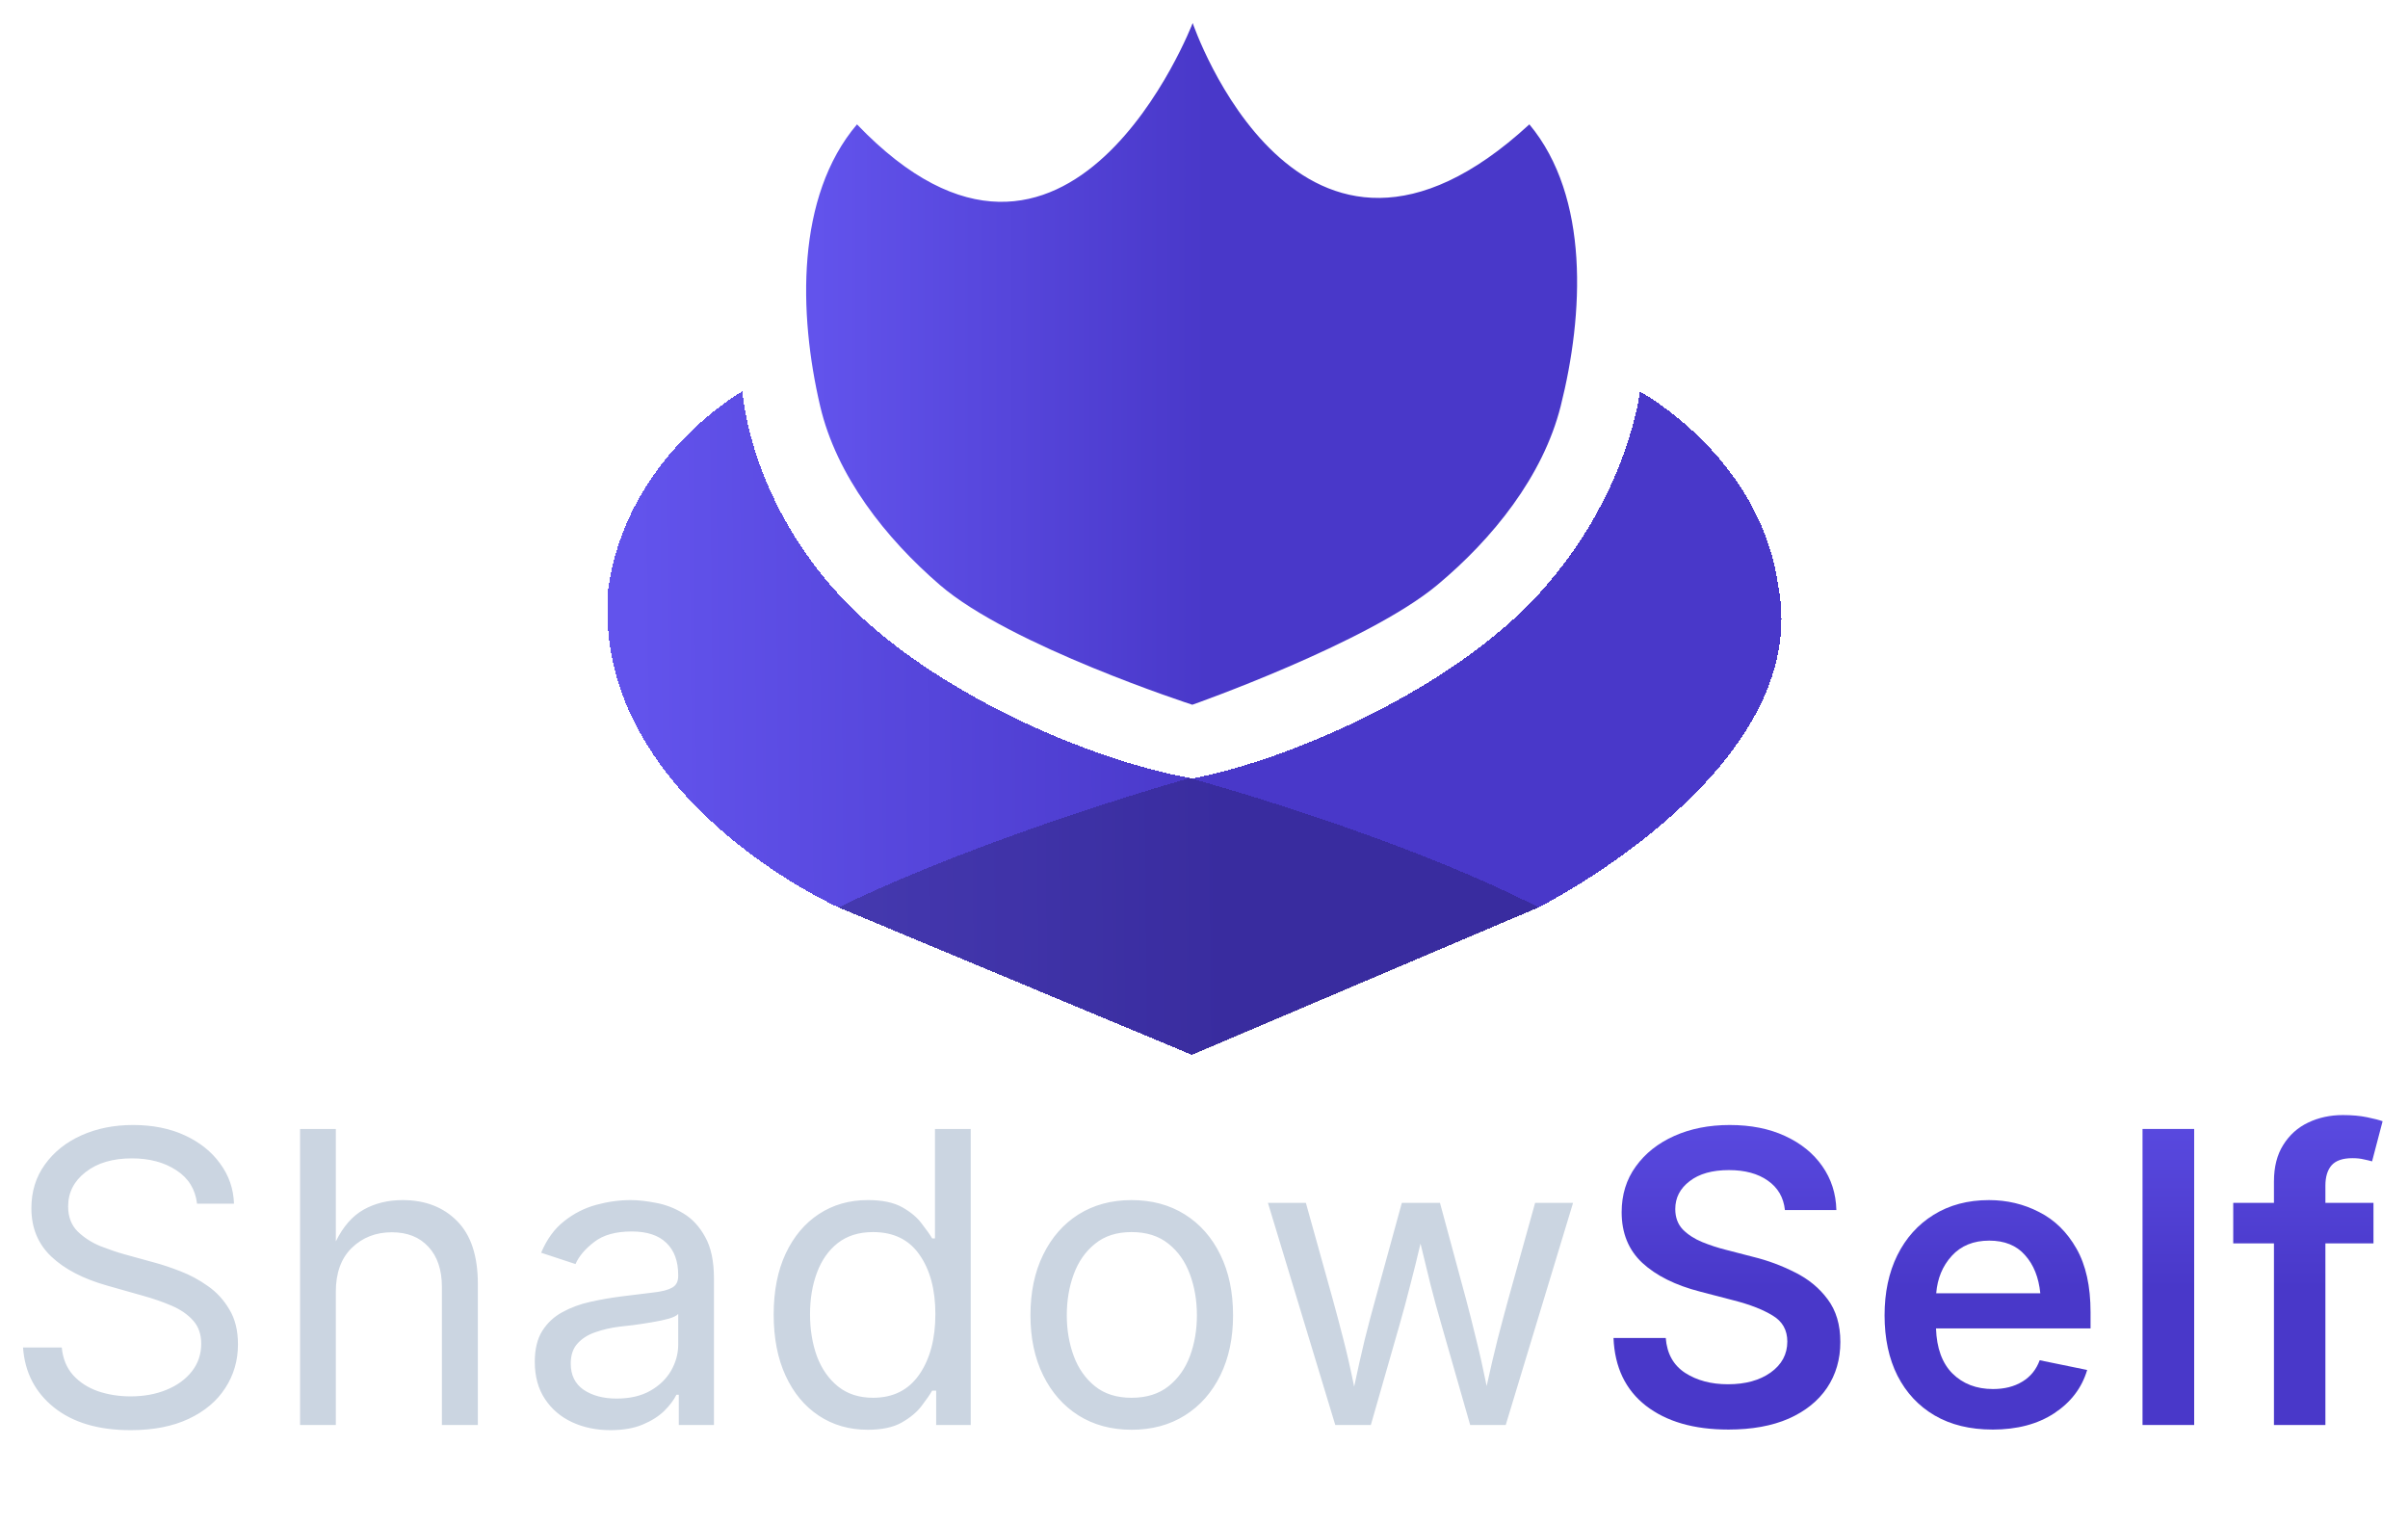
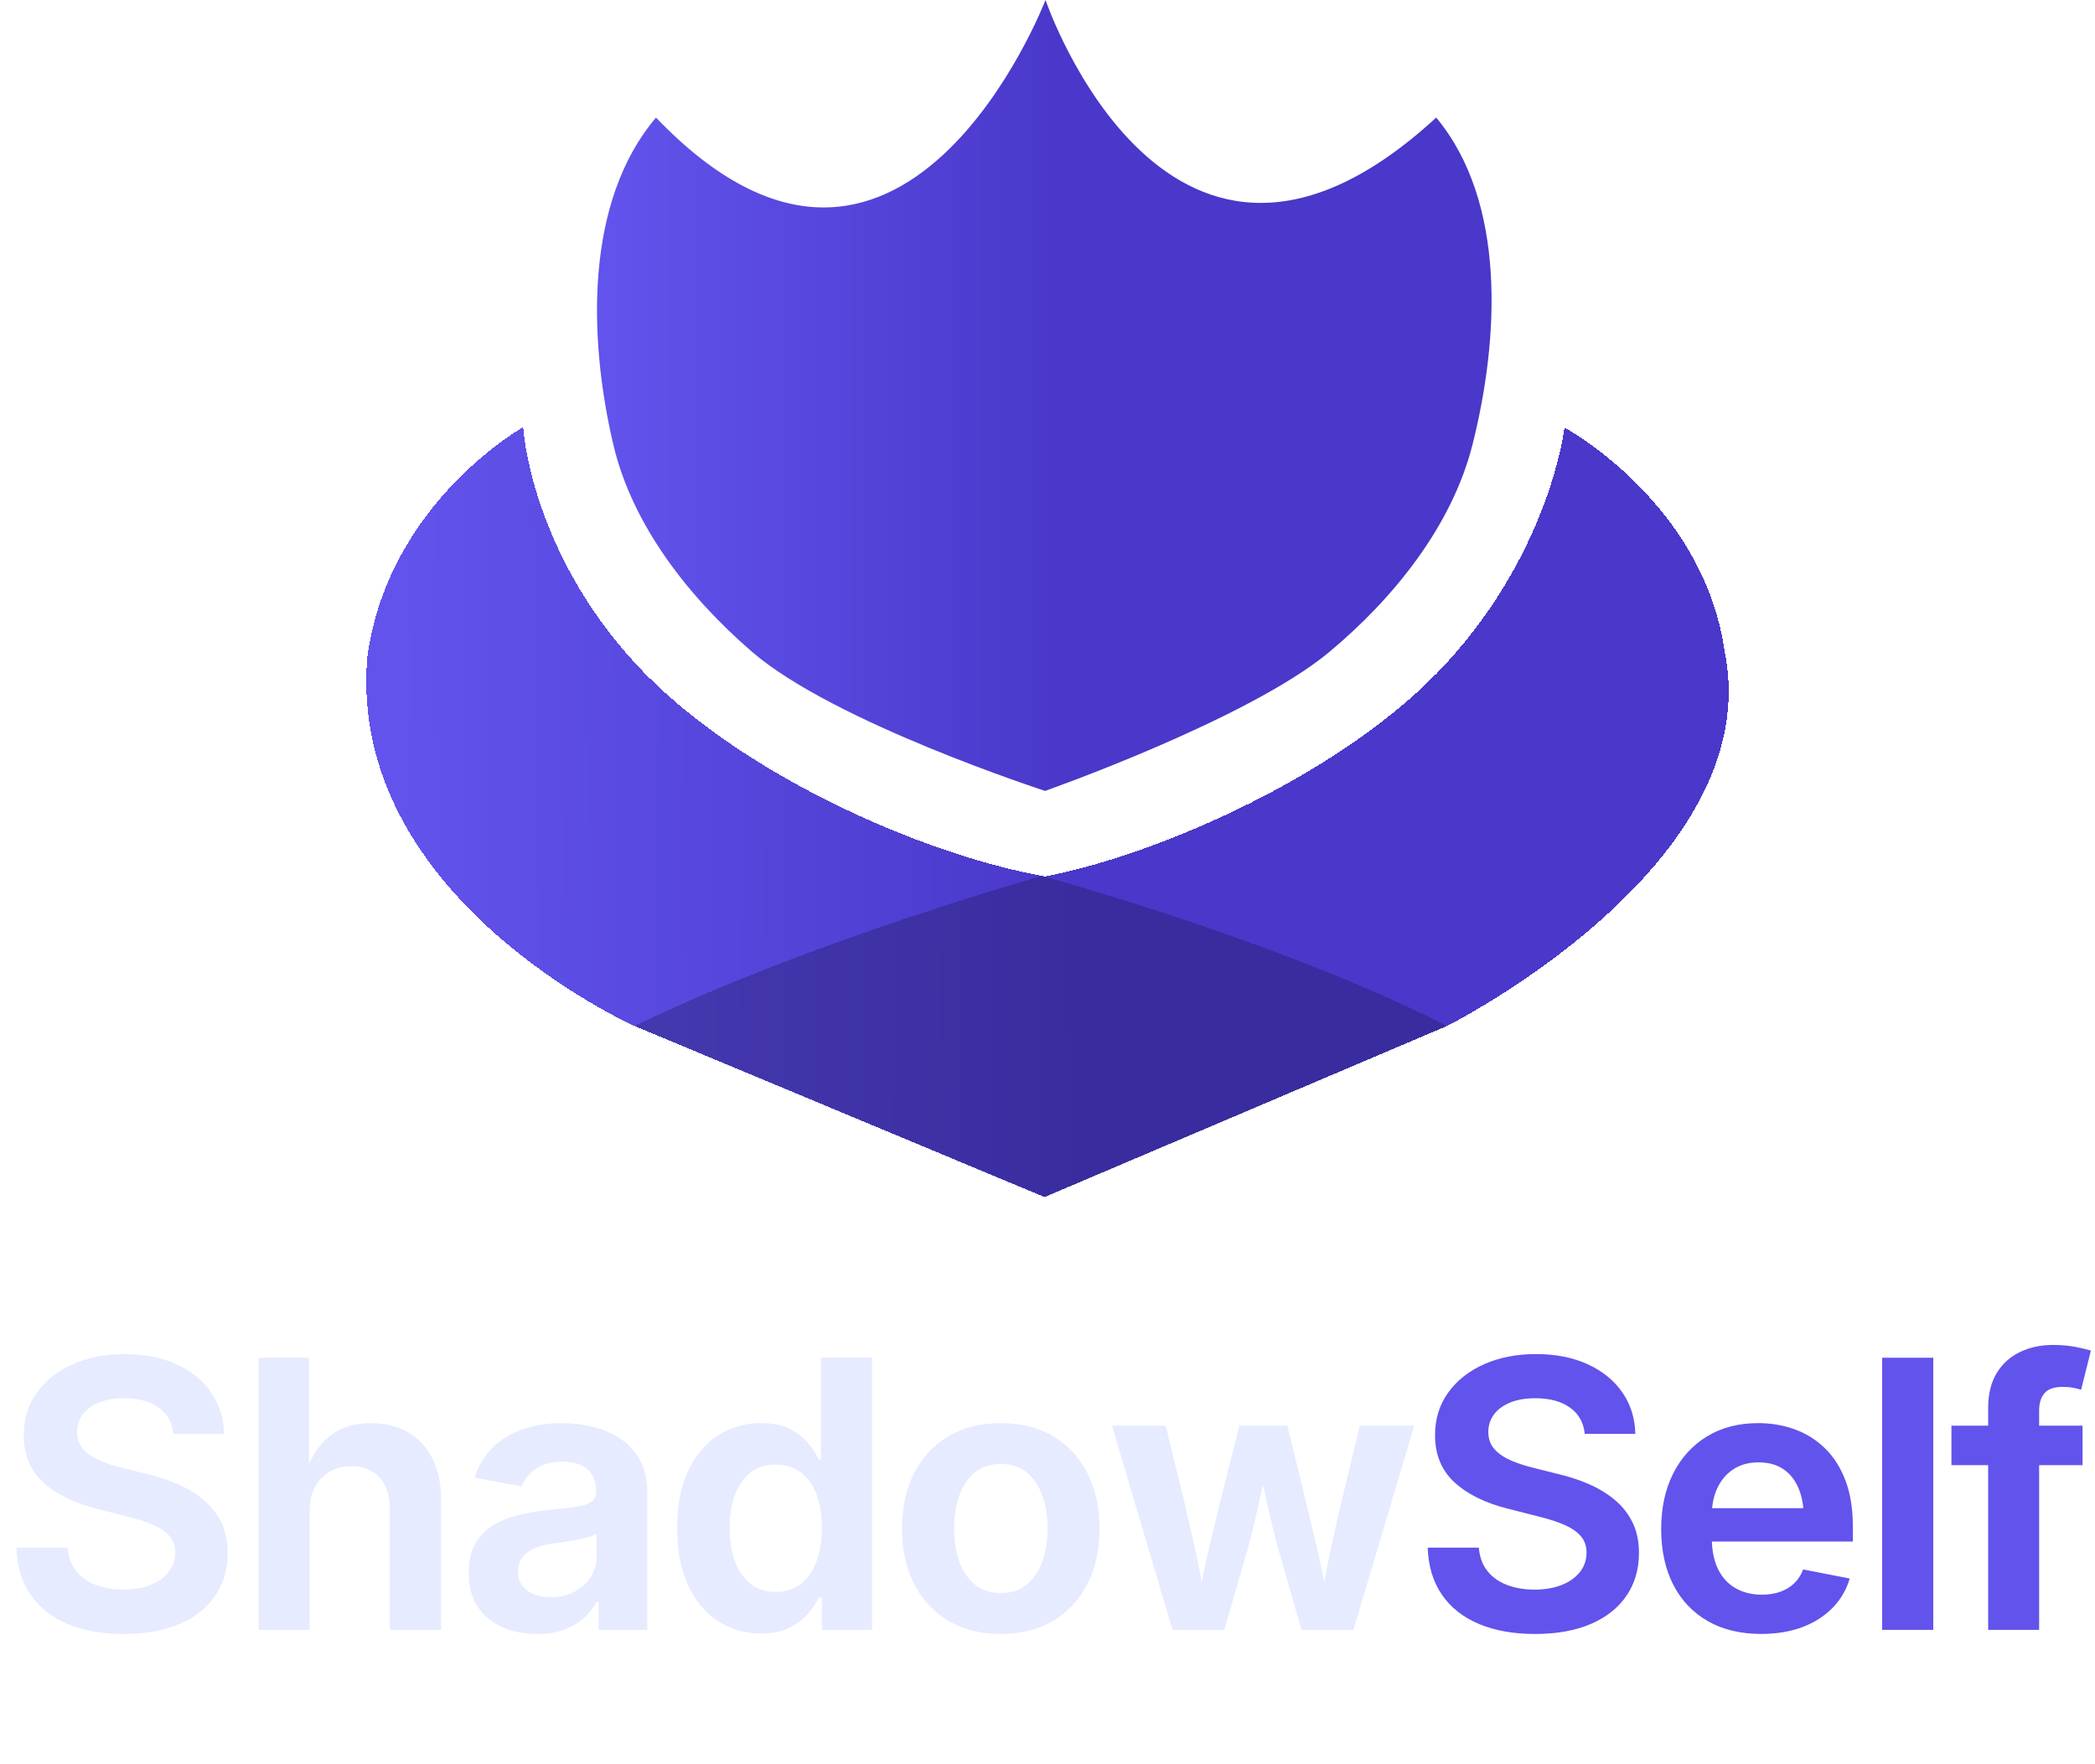
- <svg xmlns="http://www.w3.org/2000/svg" viewBox="2063.3 -1184.579 313.719 198.62">
-   <defs>
-     <linearGradient id="A" x1="2127.114" y1="-1161.637" x2="2224.575" y2="-1161.637" href="#B" />
-     <linearGradient id="B" gradientUnits="userSpaceOnUse">
-       <stop offset="0" stop-color="#6253ec" />
-       <stop offset=".522" stop-color="#4938c9" />
-       <stop offset="1" stop-color="#4938c9" />
-     </linearGradient>
-     <linearGradient id="C" x1="2176.357" y1="-1161.637" x2="2176.357" y2="-1075.2" gradientTransform="matrix(-0.009396, -0.999956, 1.679354, 0.00001, 4075.028, 1055.472)" href="#B" />
-     <linearGradient id="D" gradientUnits="userSpaceOnUse" x1="2176.357" y1="-1161.637" x2="2176.357" y2="-1075.2" />
-     <linearGradient id="E" x1="2175.6" y1="-1111.246" x2="2175.6" y2="-1075.2" gradientUnits="userSpaceOnUse">
-       <stop offset=".103" stop-color="#15113f" />
-     </linearGradient>
-     <linearGradient id="F" x1="2218.907" y1="-1050.224" x2="2218.907" y2="-986.279" href="#B" />
-   </defs>
-   <g transform="translate(42.55 28.021)" stroke-width="0">
-     <path d="M2132.4-1196.4c-7.982 9.403-7.61 24.679-4.8 36.689 2.13 9.104 8.521 17.203 15.6 23.311 9.186 7.927 32.889 15.6 32.889 15.6s22.816-8.02 31.911-15.6c7.2-6 13.774-14.143 16.079-23.291 3.008-11.939 3.801-27.25-4.079-36.709-30 27.6-43.865-13.2-43.865-13.2s-16.135 42-43.735 13.2z" stroke="#000" fill="url(#A)" />
-     <path d="M 2117.484 -1161.637 C 2117.484 -1161.637 2102.4 -1153.2 2100 -1135.929 C 2097.6 -1108.8 2130 -1094.4 2130 -1094.4 L 2176.019 -1075.2 L 2221.2 -1094.4 C 2221.2 -1094.4 2257.2 -1112.4 2252.4 -1136.4 C 2250 -1153.2 2234.4 -1161.6 2234.4 -1161.6 C 2234.4 -1161.6 2232.897 -1148.026 2221.2 -1135.2 C 2209.93 -1122.841 2188.8 -1113.6 2176.089 -1111.2 C 2162.4 -1113.6 2141.334 -1122.826 2130 -1135.2 C 2118.239 -1148.042 2117.484 -1161.637 2117.484 -1161.637 Z" shape-rendering="crispedges" stroke="url(#D)" fill="url(#C)" />
-     <path d="M2175.743-1111.246s-26.036 7.267-45.743 16.846l46.089 19.2 45.111-19.2c-18.686-9.579-45.457-16.846-45.457-16.846z" stroke="#000" shape-rendering="crispedges" fill-opacity=".3" fill="url(#E)" />
-   </g>
-   <path d="M2080.302-998.287q-6.263 0-9.963-2.95-3.701-2.976-4.037-7.815h5.046q.207 2.174 1.475 3.597 1.268 1.397 3.235 2.096 1.993.673 4.244.673 2.614 0 4.684-.854 2.096-.854 3.313-2.407 1.216-1.553 1.216-3.597 0-1.863-1.061-3.028-1.035-1.165-2.769-1.915-1.734-.75-3.804-1.32l-4.658-1.32q-4.658-1.32-7.246-3.778-2.588-2.458-2.588-6.289 0-3.261 1.76-5.693 1.76-2.458 4.762-3.804 3.002-1.346 6.729-1.346 3.804 0 6.729 1.346 2.924 1.346 4.606 3.675 1.708 2.303 1.811 5.228h-4.814q-.336-2.821-2.691-4.348-2.355-1.553-5.797-1.553-3.752 0-6.03 1.786-2.277 1.76-2.277 4.477 0 2.018 1.242 3.261 1.268 1.216 2.976 1.915 1.734.673 3.131 1.061l3.856 1.061q1.553.414 3.416 1.139 1.889.725 3.597 1.941 1.708 1.191 2.795 3.054 1.113 1.837 1.113 4.529 0 3.157-1.656 5.693-1.63 2.536-4.762 4.011-3.131 1.475-7.582 1.475zm26.75-18.012v17.339h-4.658v-38.56h4.658v14.648q1.423-2.899 3.623-4.141 2.226-1.242 5.072-1.242 4.399 0 7.091 2.717 2.717 2.717 2.717 8.204v18.374h-4.684v-17.986q0-3.338-1.76-5.227-1.734-1.889-4.762-1.889-3.131 0-5.228 2.044-2.07 2.019-2.07 5.719zm35.781 18.012q-2.743 0-4.995-1.035-2.226-1.035-3.545-3.028-1.32-1.993-1.32-4.839 0-2.484.983-4.037.983-1.553 2.614-2.433 1.656-.906 3.649-1.346 1.993-.44 4.011-.699 2.588-.336 4.218-.518 1.63-.181 2.407-.621.802-.44.802-1.501v-.155q0-2.691-1.527-4.167-1.527-1.501-4.529-1.501-3.131 0-4.891 1.372-1.76 1.346-2.433 2.873l-4.477-1.475q1.113-2.64 3.002-4.115 1.889-1.501 4.166-2.122 2.277-.621 4.503-.621 1.449 0 3.287.362 1.863.336 3.571 1.371 1.734 1.035 2.847 3.08 1.139 2.019 1.139 5.409v19.073h-4.581v-3.934h-.311q-.492 1.009-1.579 2.096-1.087 1.061-2.821 1.786-1.734.725-4.192.725zm.802-4.115q2.588 0 4.374-1.009 1.786-1.009 2.717-2.614.932-1.63.932-3.39v-4.011q-.285.336-1.242.621-.957.259-2.2.466-1.216.207-2.381.362-1.139.129-1.811.207-1.682.207-3.157.725-1.449.492-2.329 1.475-.88.957-.88 2.614 0 2.251 1.682 3.416 1.708 1.139 4.296 1.139zm32.702 4.063q-3.597 0-6.366-1.837-2.769-1.837-4.322-5.202-1.553-3.364-1.553-7.971 0-4.581 1.553-7.919 1.579-3.364 4.348-5.176 2.769-1.812 6.366-1.812 2.821 0 4.477.932 1.656.932 2.536 2.122.906 1.165 1.372 1.941h.362v-14.259h4.658v38.56h-4.503v-4.477h-.518q-.466.802-1.398 2.019-.906 1.19-2.588 2.148-1.656.932-4.425.932zm.699-4.166q3.934 0 6.03-3.028 2.096-3.028 2.096-7.867 0-4.788-2.07-7.738-2.044-2.95-6.056-2.95-2.743 0-4.581 1.423-1.811 1.423-2.717 3.856-.906 2.407-.906 5.409 0 3.028.906 5.512.932 2.458 2.769 3.933 1.837 1.449 4.529 1.449zm33.685 4.166q-3.934 0-6.91-1.863-2.95-1.863-4.606-5.227-1.656-3.364-1.656-7.816 0-4.529 1.656-7.893 1.656-3.39 4.606-5.253 2.976-1.863 6.91-1.863 3.959 0 6.936 1.863 2.976 1.863 4.632 5.254 1.656 3.364 1.656 7.893 0 4.451-1.656 7.816-1.656 3.364-4.632 5.227-2.976 1.863-6.936 1.863zm0-4.166q2.924 0 4.814-1.501 1.889-1.501 2.795-3.934.906-2.458.906-5.305 0-2.872-.906-5.331-.906-2.484-2.795-3.985-1.889-1.527-4.814-1.527-2.898 0-4.762 1.527-1.863 1.501-2.769 3.96-.906 2.458-.906 5.357 0 2.847.906 5.305.906 2.433 2.769 3.934 1.863 1.501 4.762 1.501zm26.542 3.545l-8.773-28.933h4.943l3.52 12.629q.621 2.251 1.346 5.072.725 2.795 1.423 6.237.699-3.312 1.372-6.107.699-2.795 1.372-5.202l3.468-12.629h4.969l3.416 12.629q.621 2.329 1.294 5.124.699 2.769 1.372 6.107.725-3.312 1.423-6.082.725-2.795 1.372-5.15l3.519-12.629h4.943l-8.773 28.933h-4.632l-3.752-13.095q-.725-2.484-1.398-5.124-.647-2.64-1.32-5.409-.647 2.769-1.346 5.435-.673 2.665-1.372 5.098l-3.752 13.095z" fill="#cbd5e1" />
-   <g fill="url(#F)">
-     <path d="M2288.469-998.365q-6.729 0-10.74-3.105-3.985-3.105-4.218-8.825h6.806q.233 3.054 2.536 4.555 2.303 1.475 5.564 1.475 3.416 0 5.564-1.527 2.174-1.553 2.174-4.037 0-2.251-1.915-3.39-1.915-1.165-5.046-1.967l-4.374-1.139q-4.839-1.242-7.557-3.752-2.691-2.51-2.691-6.599 0-3.416 1.837-5.952 1.837-2.562 5.021-3.985 3.183-1.423 7.22-1.423 4.115 0 7.194 1.423 3.106 1.423 4.865 3.934 1.76 2.51 1.837 5.719h-6.703q-.259-2.458-2.226-3.83-1.941-1.372-5.072-1.372-3.261 0-5.124 1.449-1.863 1.423-1.863 3.623 0 1.63.983 2.666 1.009 1.009 2.51 1.63 1.527.621 3.08 1.009l3.597.932q2.847.699 5.435 2.019 2.614 1.294 4.244 3.494 1.656 2.2 1.656 5.564 0 3.39-1.734 5.978-1.734 2.562-4.995 4.011-3.261 1.423-7.867 1.423z" />
-     <path d="M2322.878-998.365q-4.374 0-7.531-1.837-3.131-1.837-4.839-5.176-1.682-3.338-1.682-7.867 0-4.451 1.656-7.815 1.682-3.39 4.736-5.279 3.08-1.915 7.22-1.915 3.52 0 6.521 1.553 3.028 1.527 4.865 4.762 1.837 3.209 1.837 8.281v2.122h-20.134q.129 3.856 2.148 5.875 2.044 2.019 5.279 2.019 2.226 0 3.804-.957 1.604-.957 2.277-2.795l6.185 1.268q-1.035 3.494-4.296 5.642-3.235 2.122-8.048 2.122zm-7.324-17.753h13.561q-.311-3.106-1.993-4.969-1.656-1.889-4.658-1.889-3.08 0-4.891 1.993-1.786 1.967-2.019 4.865z" />
-     <path d="M2349.162-1037.52v38.56h-6.729v-38.56z" />
-     <path d="M2372.521-1027.893v5.279h-6.263v23.653h-6.703v-23.653h-5.305v-5.279h5.305v-2.769q0-2.872 1.216-4.788 1.216-1.941 3.235-2.898 2.044-.983 4.529-.983 1.786 0 3.157.285 1.372.285 2.019.517l-1.372 5.228q-.44-.129-1.087-.259-.621-.155-1.475-.155-1.889 0-2.717.932-.802.932-.802 2.64v2.252z" />
+ <svg xmlns="http://www.w3.org/2000/svg" xmlns:xlink="http://www.w3.org/1999/xlink" viewBox="0 0 235.224 198">
+   <svg x="41.128" y="0" width="152.968" height="134.4" viewBox="2142.423 -1181.58 152.968 134.4">
+     <defs>
+       <linearGradient id="gradient-0-0" gradientUnits="userSpaceOnUse" x1="2175.997" y1="-1209.6" x2="2175.997" y2="-1120.8" gradientTransform="matrix(0, -1.097541, 1.097541, 0, 3454.699, 1226.609)" xlink:href="#gradient-0" />
+       <linearGradient id="gradient-0">
+         <stop offset="0" style="stop-color: rgb(98, 83, 236);" />
+         <stop offset="0.522" style="stop-color: rgb(73, 56, 201);" />
+         <stop offset="1" style="stop-color: rgb(73, 56, 201);" />
+       </linearGradient>
+       <linearGradient id="gradient-0-1" gradientUnits="userSpaceOnUse" x1="2176.357" y1="-1161.637" x2="2176.357" y2="-1075.2" gradientTransform="matrix(-0.009396, -0.999956, 1.679354, 0.00001, 4075.028, 1055.472)" xlink:href="#gradient-0" />
+       <linearGradient id="gradient-3-0" gradientUnits="userSpaceOnUse" x1="2176.357" y1="-1161.637" x2="2176.357" y2="-1075.2" xlink:href="#gradient-3" />
+       <linearGradient id="gradient-1-0" gradientUnits="userSpaceOnUse" x1="2175.6" y1="-1111.246" x2="2175.6" y2="-1075.2" xlink:href="#gradient-1" />
+       <linearGradient id="gradient-1">
+         <stop offset="0.103" style="stop-color: rgb(21, 17, 63);" />
+       </linearGradient>
+     </defs>
+     <g transform="matrix(1, 0, 0, 1, 42.5498, 28.02052)" style="">
+       <path style="stroke: rgb(0, 0, 0); stroke-width: 0px; fill: url('#gradient-0-0');" d="M 2132.4 -1196.4 C 2124.418 -1186.997 2124.79 -1171.721 2127.6 -1159.711 C 2129.73 -1150.607 2136.121 -1142.508 2143.2 -1136.4 C 2152.386 -1128.473 2176.089 -1120.8 2176.089 -1120.8 C 2176.089 -1120.8 2198.905 -1128.82 2208 -1136.4 C 2215.2 -1142.4 2221.774 -1150.543 2224.079 -1159.691 C 2227.087 -1171.63 2227.88 -1186.941 2220 -1196.4 C 2190 -1168.8 2176.135 -1209.6 2176.135 -1209.6 C 2176.135 -1209.6 2160 -1167.6 2132.4 -1196.4 Z" />
+       <path style="shape-rendering: crispedges; stroke-width: 0px; stroke: url('#gradient-3-0'); fill: url('#gradient-0-1');" d="M 2117.484 -1161.637 C 2117.484 -1161.637 2102.4 -1153.2 2100 -1135.929 C 2097.6 -1108.8 2130 -1094.4 2130 -1094.4 L 2176.019 -1075.2 L 2221.2 -1094.4 C 2221.2 -1094.4 2257.2 -1112.4 2252.4 -1136.4 C 2250 -1153.2 2234.4 -1161.6 2234.4 -1161.6 C 2234.4 -1161.6 2232.897 -1148.026 2221.2 -1135.2 C 2209.93 -1122.841 2188.8 -1113.6 2176.089 -1111.2 C 2162.4 -1113.6 2141.334 -1122.826 2130 -1135.2 C 2118.239 -1148.042 2117.484 -1161.637 2117.484 -1161.637 Z" />
+       <path style="stroke: rgb(0, 0, 0); shape-rendering: crispedges; stroke-width: 0px; fill-opacity: 0.3; fill: url('#gradient-1-0');" d="M 2175.743 -1111.246 C 2175.743 -1111.246 2149.707 -1103.979 2130 -1094.4 C 2145.46 -1087.996 2176.089 -1075.2 2176.089 -1075.2 C 2176.089 -1075.2 2205.43 -1087.667 2221.2 -1094.4 C 2202.514 -1103.979 2175.743 -1111.246 2175.743 -1111.246 Z" />
+     </g>
+   </svg>
+   <g transform="translate(0.000 183)">
+     <path fill="#e6ebff" d="M13.889 0.459Q10.283 0.459 7.612 -0.658Q4.942 -1.775 3.448 -3.937Q1.954 -6.099 1.844 -9.235H7.587Q7.714 -7.66 8.548 -6.611Q9.382 -5.563 10.757 -5.042Q12.132 -4.522 13.834 -4.522Q15.573 -4.522 16.887 -5.042Q18.201 -5.562 18.938 -6.502Q19.676 -7.441 19.676 -8.674Q19.676 -9.8 19.021 -10.543Q18.366 -11.285 17.158 -11.806Q15.95 -12.327 14.282 -12.732L10.867 -13.603Q7.019 -14.566 4.843 -16.574Q2.668 -18.582 2.668 -21.866Q2.668 -24.598 4.146 -26.647Q5.623 -28.696 8.182 -29.831Q10.741 -30.967 13.999 -30.967Q17.327 -30.967 19.815 -29.822Q22.303 -28.677 23.702 -26.657Q25.101 -24.637 25.155 -22.015H19.476Q19.283 -23.918 17.809 -24.963Q16.335 -26.008 13.931 -26.008Q12.276 -26.008 11.089 -25.519Q9.902 -25.03 9.276 -24.175Q8.649 -23.32 8.649 -22.226Q8.649 -21.024 9.385 -20.243Q10.122 -19.463 11.282 -18.984Q12.443 -18.505 13.698 -18.198L16.505 -17.495Q18.317 -17.075 19.951 -16.362Q21.586 -15.65 22.851 -14.594Q24.117 -13.539 24.841 -12.068Q25.565 -10.597 25.565 -8.64Q25.565 -5.907 24.18 -3.856Q22.794 -1.805 20.184 -0.673Q17.573 0.459 13.889 0.459ZM34.777 -13.353V0H29.037V-30.557H34.685V-17.232H34.16Q35.086 -20.152 36.941 -21.683Q38.796 -23.215 41.649 -23.215Q44.022 -23.215 45.794 -22.192Q47.566 -21.169 48.545 -19.238Q49.523 -17.307 49.523 -14.579V0H43.772V-13.635Q43.772 -15.856 42.623 -17.117Q41.474 -18.379 39.453 -18.379Q38.099 -18.379 37.04 -17.786Q35.981 -17.193 35.379 -16.072Q34.777 -14.952 34.777 -13.353ZM60.284 0.459Q58.101 0.459 56.364 -0.319Q54.627 -1.098 53.627 -2.631Q52.627 -4.164 52.627 -6.429Q52.627 -8.361 53.342 -9.638Q54.057 -10.914 55.29 -11.686Q56.523 -12.458 58.079 -12.858Q59.635 -13.257 61.318 -13.425Q63.313 -13.637 64.545 -13.808Q65.777 -13.979 66.356 -14.351Q66.936 -14.723 66.936 -15.48V-15.585Q66.936 -16.642 66.499 -17.374Q66.063 -18.105 65.218 -18.495Q64.373 -18.886 63.134 -18.886Q61.881 -18.886 60.952 -18.502Q60.023 -18.119 59.433 -17.493Q58.843 -16.867 58.576 -16.113L53.284 -17.088Q53.916 -19.106 55.312 -20.465Q56.707 -21.824 58.71 -22.52Q60.714 -23.215 63.132 -23.215Q64.862 -23.215 66.559 -22.804Q68.256 -22.393 69.639 -21.481Q71.021 -20.568 71.848 -19.069Q72.676 -17.57 72.676 -15.382V0H67.209V-3.173H67Q66.472 -2.151 65.56 -1.328Q64.648 -0.504 63.339 -0.023Q62.029 0.459 60.284 0.459ZM61.833 -3.678Q63.386 -3.678 64.538 -4.293Q65.69 -4.909 66.331 -5.941Q66.973 -6.974 66.973 -8.211V-10.809Q66.701 -10.607 66.117 -10.433Q65.534 -10.259 64.809 -10.123Q64.084 -9.986 63.384 -9.887Q62.683 -9.788 62.169 -9.718Q61.002 -9.563 60.092 -9.191Q59.183 -8.818 58.67 -8.179Q58.157 -7.539 58.157 -6.549Q58.157 -5.609 58.634 -4.971Q59.111 -4.332 59.937 -4.005Q60.764 -3.678 61.833 -3.678ZM85.427 0.4Q82.761 0.4 80.626 -0.978Q78.492 -2.355 77.261 -4.994Q76.031 -7.632 76.031 -11.421Q76.031 -15.291 77.295 -17.919Q78.559 -20.547 80.688 -21.881Q82.818 -23.215 85.401 -23.215Q87.396 -23.215 88.695 -22.546Q89.994 -21.877 90.775 -20.921Q91.556 -19.964 91.953 -19.1H92.167V-30.557H97.907V0H92.271V-3.649H91.953Q91.538 -2.774 90.741 -1.839Q89.943 -0.903 88.653 -0.252Q87.363 0.4 85.427 0.4ZM87.097 -4.258Q88.755 -4.258 89.914 -5.162Q91.072 -6.065 91.677 -7.681Q92.281 -9.297 92.281 -11.443Q92.281 -13.608 91.683 -15.2Q91.084 -16.793 89.925 -17.675Q88.766 -18.556 87.097 -18.556Q85.394 -18.556 84.239 -17.641Q83.084 -16.725 82.5 -15.121Q81.916 -13.518 81.916 -11.443Q81.916 -9.367 82.505 -7.741Q83.095 -6.114 84.256 -5.186Q85.416 -4.258 87.097 -4.258ZM112.363 0.455Q108.969 0.455 106.478 -1.026Q103.986 -2.507 102.632 -5.168Q101.278 -7.83 101.278 -11.357Q101.278 -14.918 102.632 -17.585Q103.986 -20.252 106.478 -21.734Q108.969 -23.215 112.363 -23.215Q115.768 -23.215 118.256 -21.734Q120.743 -20.252 122.097 -17.585Q123.451 -14.918 123.451 -11.357Q123.451 -7.83 122.097 -5.168Q120.743 -2.507 118.256 -1.026Q115.768 0.455 112.363 0.455ZM112.363 -4.129Q114.117 -4.129 115.287 -5.088Q116.456 -6.047 117.035 -7.689Q117.615 -9.332 117.615 -11.376Q117.615 -13.44 117.035 -15.08Q116.456 -16.72 115.287 -17.675Q114.117 -18.63 112.363 -18.63Q110.61 -18.63 109.448 -17.675Q108.285 -16.72 107.705 -15.086Q107.126 -13.451 107.126 -11.376Q107.126 -9.332 107.705 -7.689Q108.285 -6.047 109.448 -5.088Q110.61 -4.129 112.363 -4.129ZM131.649 0 124.854 -22.928H130.885L133.009 -14.193Q133.528 -11.958 134.133 -9.295Q134.739 -6.631 135.264 -3.387H134.573Q135.123 -6.552 135.759 -9.226Q136.395 -11.9 136.953 -14.193L139.156 -22.928H144.533L146.678 -14.193Q147.215 -11.924 147.85 -9.261Q148.484 -6.597 149.035 -3.387H148.351Q148.878 -6.575 149.455 -9.238Q150.032 -11.902 150.562 -14.193L152.686 -22.928H158.791L151.958 0H146.137L143.523 -9.103Q143.137 -10.461 142.757 -12.079Q142.377 -13.696 142.018 -15.377Q141.658 -17.058 141.283 -18.566H142.325Q141.97 -17.07 141.6 -15.383Q141.231 -13.696 140.855 -12.067Q140.48 -10.438 140.084 -9.103L137.471 0Z" />
+     <path fill="#6253ec" d="M172.345 0.459Q168.739 0.459 166.069 -0.658Q163.399 -1.775 161.905 -3.937Q160.411 -6.099 160.3 -9.235H166.043Q166.17 -7.66 167.005 -6.611Q167.839 -5.563 169.214 -5.042Q170.589 -4.522 172.29 -4.522Q174.029 -4.522 175.343 -5.042Q176.657 -5.562 177.395 -6.502Q178.133 -7.441 178.133 -8.674Q178.133 -9.8 177.477 -10.543Q176.822 -11.285 175.614 -11.806Q174.406 -12.327 172.738 -12.732L169.323 -13.603Q165.475 -14.566 163.3 -16.574Q161.124 -18.582 161.124 -21.866Q161.124 -24.598 162.602 -26.647Q164.08 -28.696 166.638 -29.831Q169.197 -30.967 172.455 -30.967Q175.783 -30.967 178.271 -29.822Q180.76 -28.677 182.158 -26.657Q183.557 -24.637 183.611 -22.015H177.933Q177.74 -23.918 176.266 -24.963Q174.792 -26.008 172.387 -26.008Q170.732 -26.008 169.545 -25.519Q168.359 -25.03 167.732 -24.175Q167.106 -23.32 167.106 -22.226Q167.106 -21.024 167.842 -20.243Q168.578 -19.463 169.739 -18.984Q170.899 -18.505 172.155 -18.198L174.961 -17.495Q176.773 -17.075 178.407 -16.362Q180.042 -15.65 181.308 -14.594Q182.574 -13.539 183.297 -12.068Q184.021 -10.597 184.021 -8.64Q184.021 -5.907 182.636 -3.856Q181.251 -1.805 178.64 -0.673Q176.029 0.459 172.345 0.459ZM197.741 0.455Q194.262 0.455 191.742 -0.989Q189.221 -2.433 187.868 -5.079Q186.515 -7.724 186.515 -11.335Q186.515 -14.871 187.856 -17.544Q189.197 -20.217 191.649 -21.716Q194.101 -23.215 197.412 -23.215Q199.588 -23.215 201.51 -22.518Q203.431 -21.82 204.9 -20.394Q206.369 -18.968 207.202 -16.783Q208.036 -14.597 208.036 -11.613V-9.918H189.036V-13.662H205.207L202.525 -12.606Q202.525 -14.474 201.951 -15.868Q201.377 -17.261 200.25 -18.035Q199.123 -18.808 197.449 -18.808Q195.775 -18.808 194.602 -18.023Q193.43 -17.239 192.817 -15.913Q192.204 -14.587 192.204 -12.933V-10.317Q192.204 -8.236 192.906 -6.813Q193.608 -5.389 194.879 -4.671Q196.15 -3.952 197.826 -3.952Q198.949 -3.952 199.867 -4.272Q200.786 -4.593 201.447 -5.225Q202.108 -5.858 202.456 -6.787L207.685 -5.766Q207.134 -3.895 205.779 -2.495Q204.425 -1.095 202.391 -0.32Q200.358 0.455 197.741 0.455ZM217.066 -30.557V0H211.326V-30.557ZM233.826 -22.928V-18.496H219.104V-22.928ZM223.228 0V-24.904Q223.228 -27.271 224.194 -28.844Q225.159 -30.417 226.813 -31.205Q228.467 -31.992 230.507 -31.992Q231.939 -31.992 233.082 -31.763Q234.225 -31.534 234.764 -31.358L233.665 -26.964Q233.304 -27.075 232.787 -27.18Q232.27 -27.285 231.63 -27.285Q230.177 -27.285 229.563 -26.584Q228.95 -25.883 228.95 -24.6V0Z" />
  </g>
</svg>
